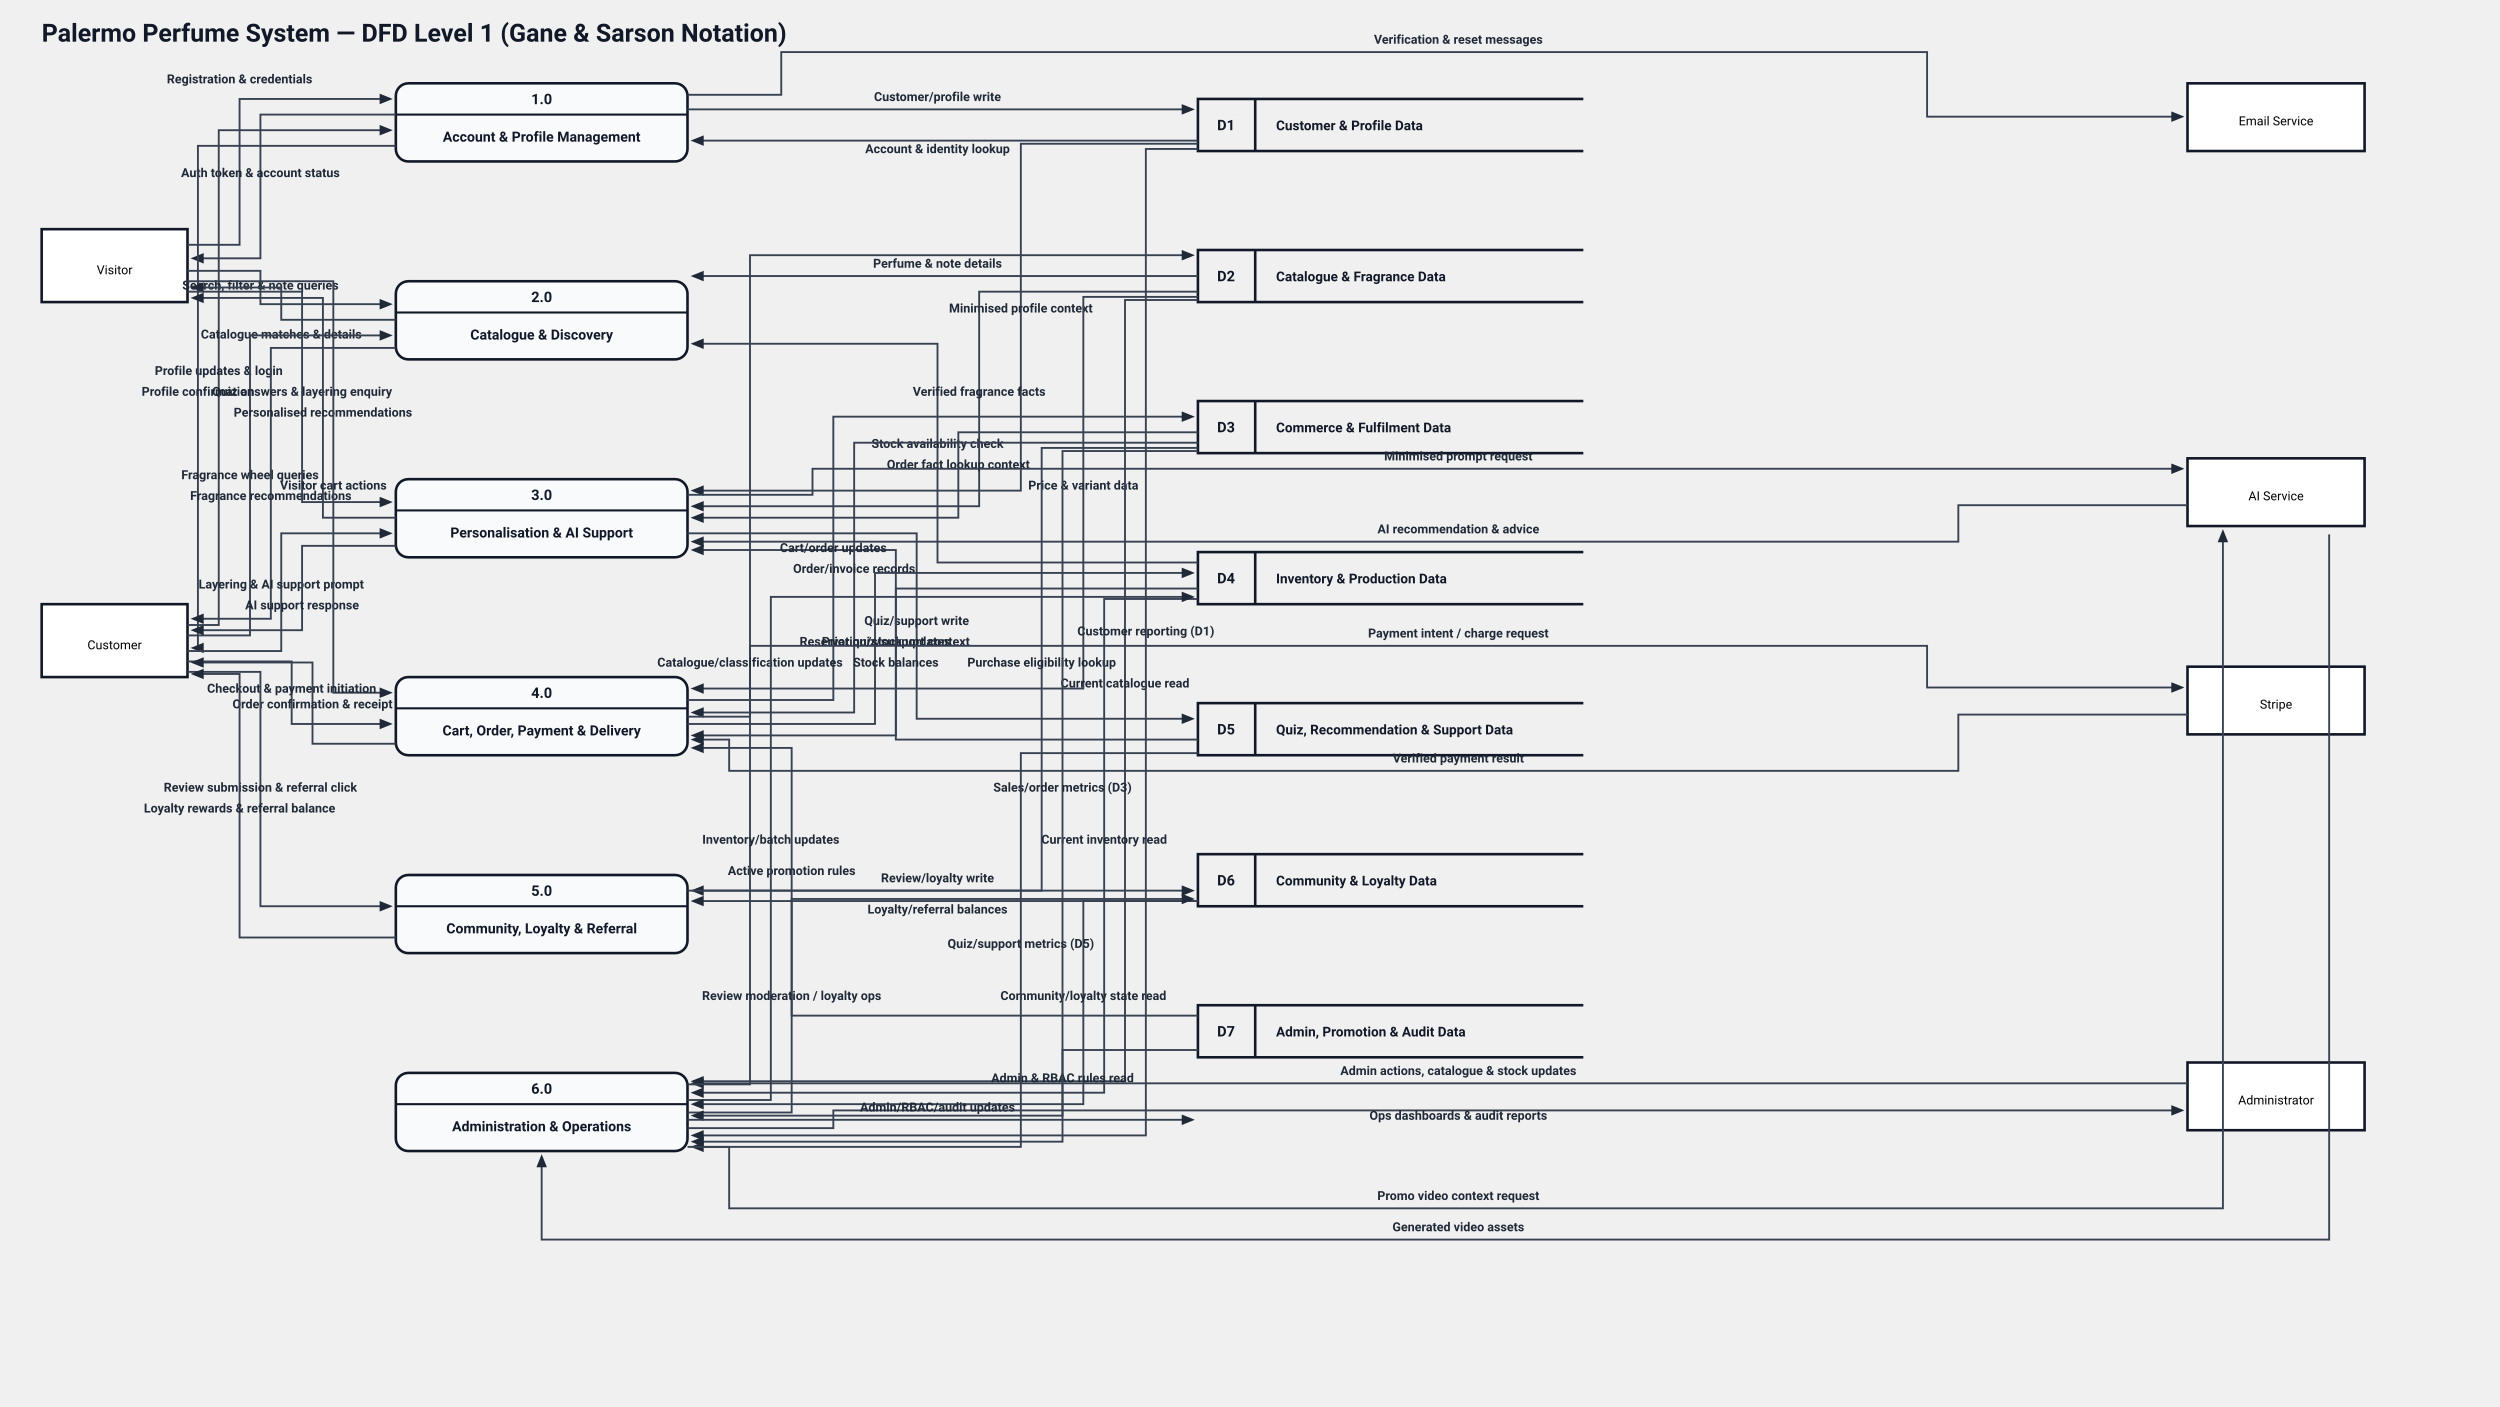
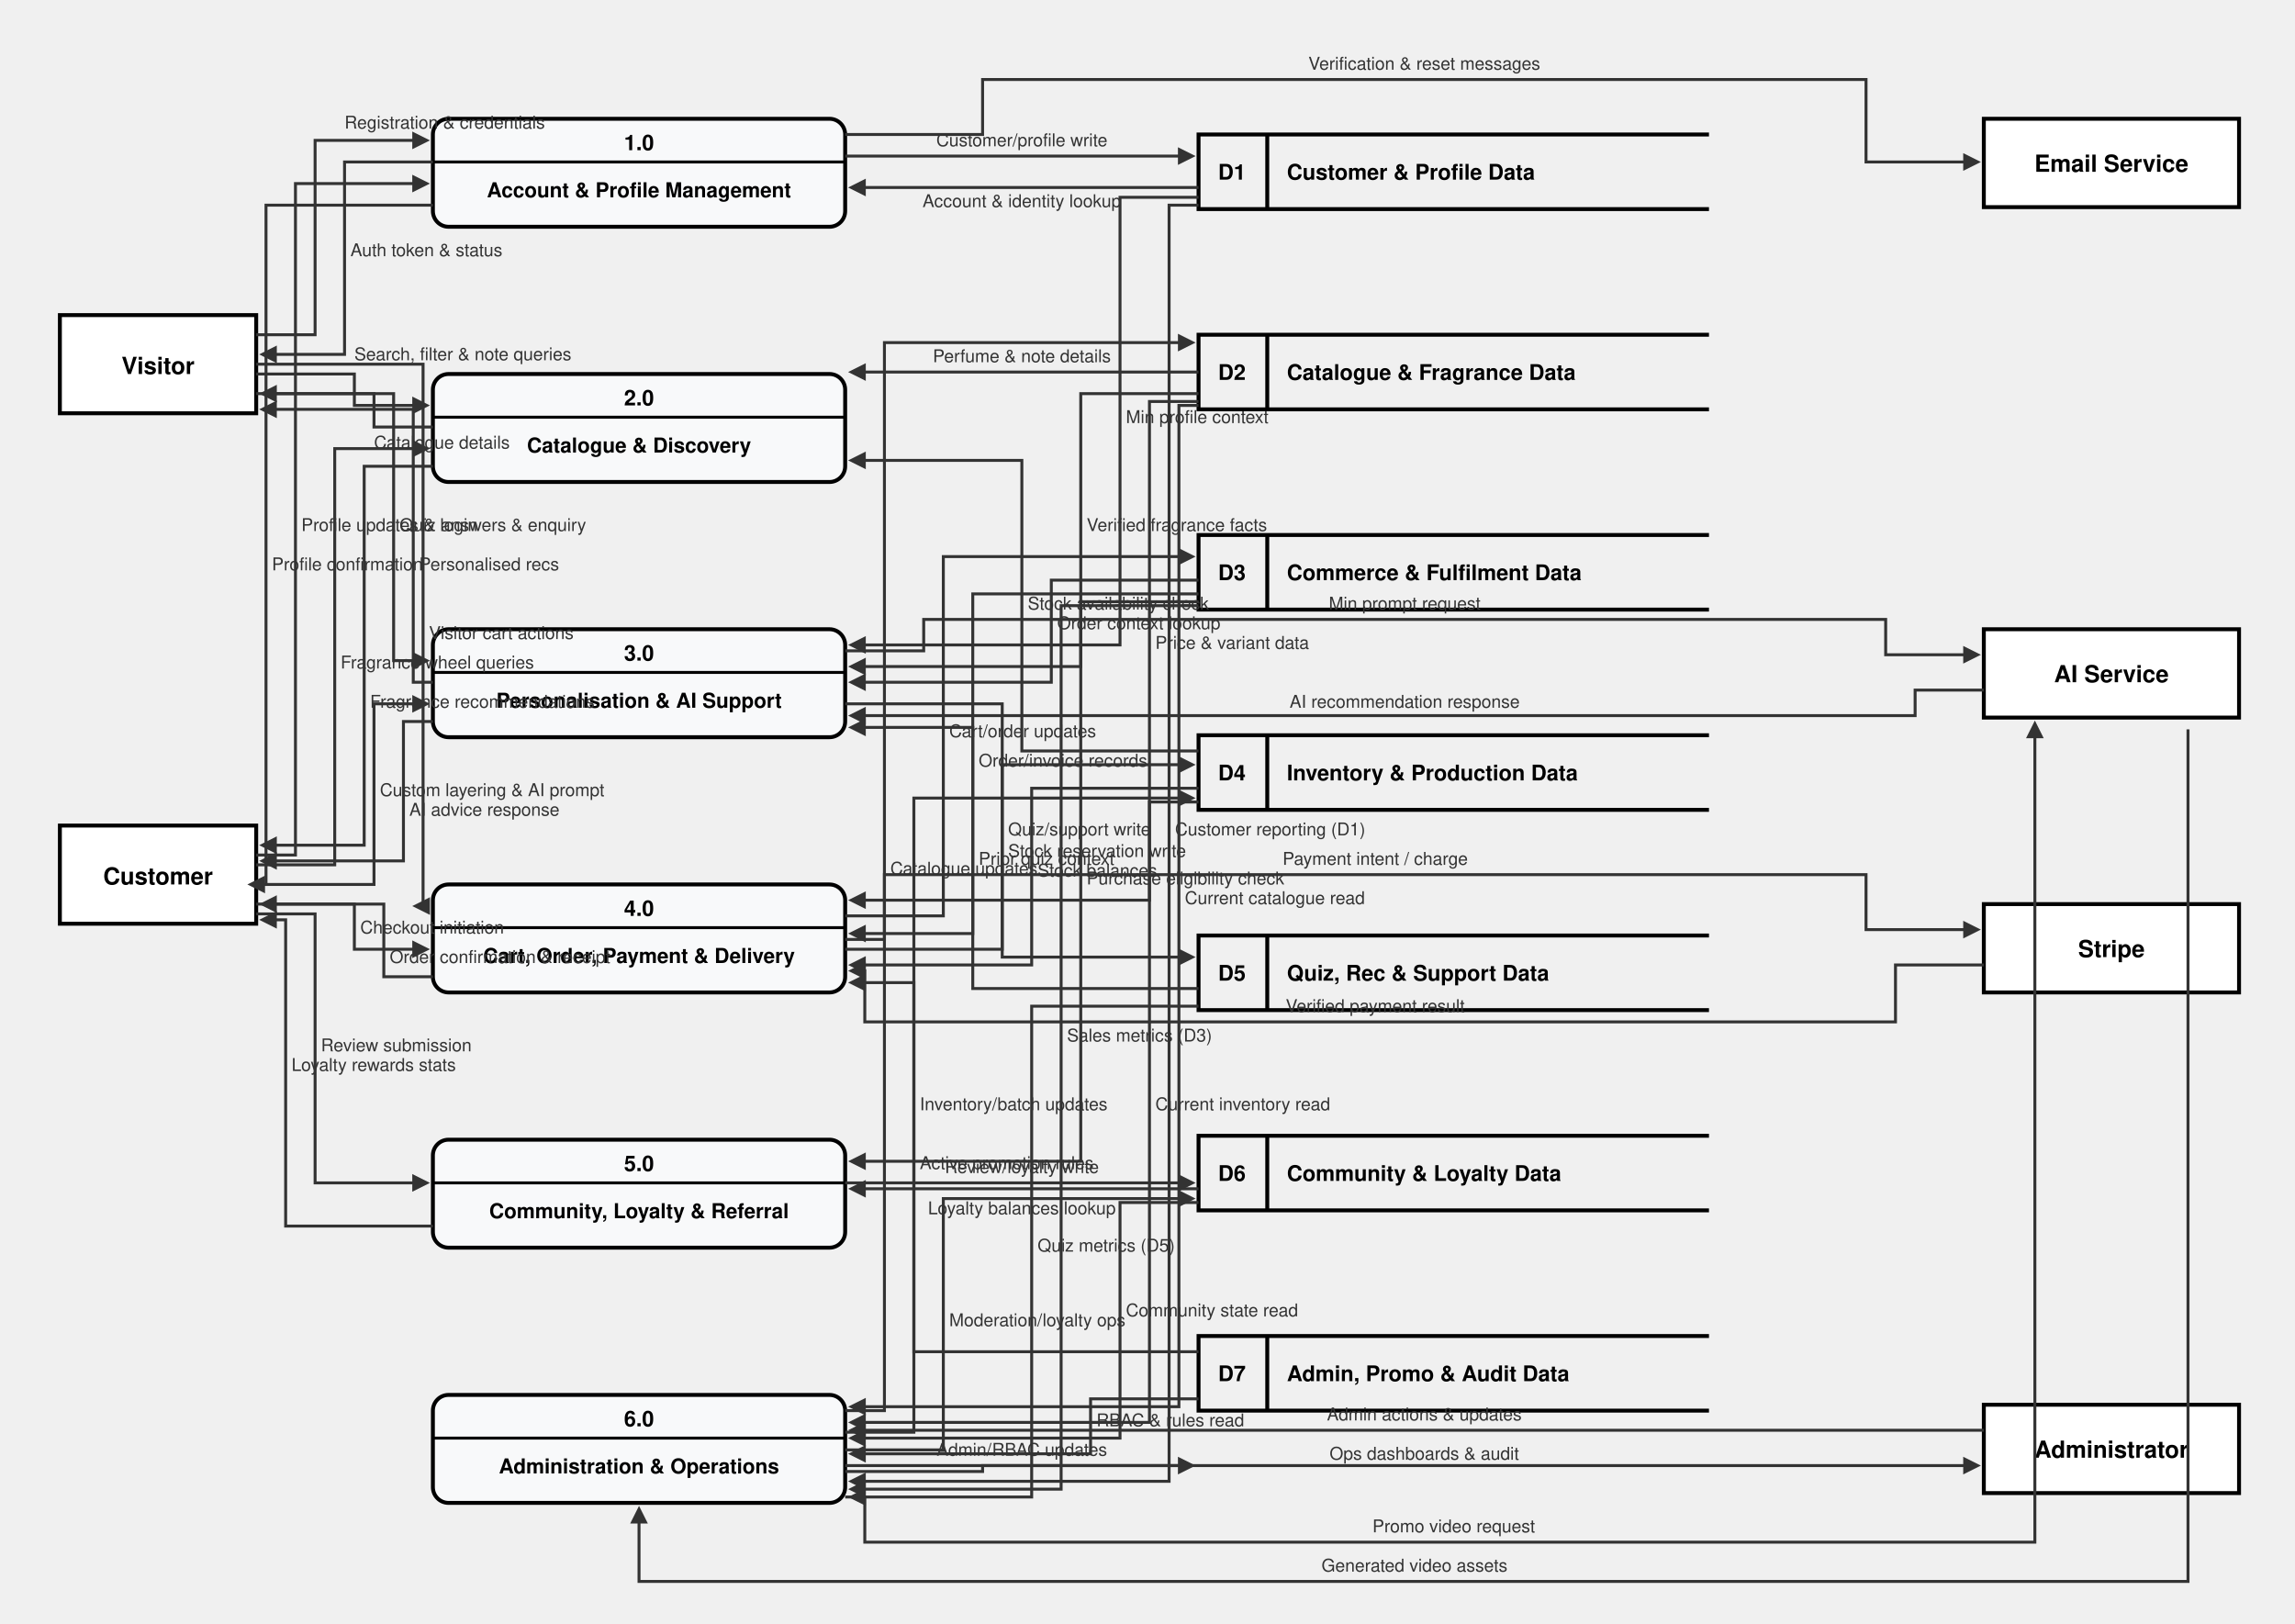
- <svg xmlns="http://www.w3.org/2000/svg" viewBox="0 0 2400 1350" width="100%" height="100%" style="background-color: #ffffff; font-family: -apple-system, BlinkMacSystemFont, 'Segoe UI', Roboto, Helvetica, Arial, sans-serif;">
+ <svg xmlns="http://www.w3.org/2000/svg" version="1.1" width="1169px" height="827px" viewBox="-0.5 -0.5 1169 827" style="background-color: #ffffff;">
  <defs>
-     <marker id="arrow" viewBox="0 0 10 10" refX="6" refY="5" markerWidth="7" markerHeight="7" orient="auto-start-reverse">
-       <path d="M 0 1 L 10 5 L 0 9 z" fill="#1f2937" />
+     <marker id="arrow" viewBox="0 0 10 10" refX="5" refY="5" markerWidth="6" markerHeight="6" orient="auto-start-reverse">
+       <path d="M 0 0 L 10 5 L 0 10 z" fill="#333333" />
    </marker>
-     <style>
-       .entity { fill: #ffffff; stroke: #111827; stroke-width: 2.5; font-weight: bold; font-size: 16px; }
-       .process-bg { fill: #f8fafc; stroke: #111827; stroke-width: 2.5; rx: 12; ry: 12; }
-       .process-line { stroke: #111827; stroke-width: 2; }
-       .process-num { font-size: 14px; font-weight: bold; fill: #111827; }
-       .process-title { font-size: 13.5px; font-weight: 600; fill: #111827; }
-       .datastore-line { stroke: #111827; stroke-width: 2.5; fill: none; }
-       .datastore-id { font-weight: bold; font-size: 14px; fill: #111827; }
-       .datastore-name { font-size: 13px; font-weight: 600; fill: #111827; }
-       .flow-line { stroke: #374151; stroke-width: 1.8; fill: none; marker-end: url(#arrow); }
-       .flow-text { font-size: 12px; fill: #1f2937; font-weight: 600; text-anchor: middle; background-color: #ffffff; }
-     </style>
  </defs>
-   <text x="40" y="40" font-size="24" font-weight="bold" fill="#111827">Palermo Perfume System — DFD Level 1 (Gane &amp; Sarson Notation)</text>
-   <g id="entities">
-     <rect x="40" y="220" width="140" height="70" class="entity" />
-     <text x="110" y="260" text-anchor="middle" dominant-baseline="middle">Visitor</text>
-     <rect x="40" y="580" width="140" height="70" class="entity" />
-     <text x="110" y="620" text-anchor="middle" dominant-baseline="middle">Customer</text>
-     <rect x="2100" y="80" width="170" height="65" class="entity" />
-     <text x="2185" y="117" text-anchor="middle" dominant-baseline="middle">Email Service</text>
-     <rect x="2100" y="440" width="170" height="65" class="entity" />
-     <text x="2185" y="477" text-anchor="middle" dominant-baseline="middle">AI Service</text>
-     <rect x="2100" y="640" width="170" height="65" class="entity" />
-     <text x="2185" y="677" text-anchor="middle" dominant-baseline="middle">Stripe</text>
-     <rect x="2100" y="1020" width="170" height="65" class="entity" />
-     <text x="2185" y="1057" text-anchor="middle" dominant-baseline="middle">Administrator</text>
-   </g>
-   <g id="processes">
-     <rect x="380" y="80" width="280" height="75" class="process-bg" />
-     <line x1="380" y1="110" x2="660" y2="110" class="process-line" />
-     <text x="520" y="100" text-anchor="middle" class="process-num">1.0</text>
-     <text x="520" y="136" text-anchor="middle" class="process-title">Account &amp; Profile Management</text>
-     <rect x="380" y="270" width="280" height="75" class="process-bg" />
-     <line x1="380" y1="300" x2="660" y2="300" class="process-line" />
-     <text x="520" y="290" text-anchor="middle" class="process-num">2.0</text>
-     <text x="520" y="326" text-anchor="middle" class="process-title">Catalogue &amp; Discovery</text>
-     <rect x="380" y="460" width="280" height="75" class="process-bg" />
-     <line x1="380" y1="490" x2="660" y2="490" class="process-line" />
-     <text x="520" y="480" text-anchor="middle" class="process-num">3.0</text>
-     <text x="520" y="516" text-anchor="middle" class="process-title">Personalisation &amp; AI Support</text>
-     <rect x="380" y="650" width="280" height="75" class="process-bg" />
-     <line x1="380" y1="680" x2="660" y2="680" class="process-line" />
-     <text x="520" y="670" text-anchor="middle" class="process-num">4.0</text>
-     <text x="520" y="706" text-anchor="middle" class="process-title">Cart, Order, Payment &amp; Delivery</text>
-     <rect x="380" y="840" width="280" height="75" class="process-bg" />
-     <line x1="380" y1="870" x2="660" y2="870" class="process-line" />
-     <text x="520" y="860" text-anchor="middle" class="process-num">5.0</text>
-     <text x="520" y="896" text-anchor="middle" class="process-title">Community, Loyalty &amp; Referral</text>
-     <rect x="380" y="1030" width="280" height="75" class="process-bg" />
-     <line x1="380" y1="1060" x2="660" y2="1060" class="process-line" />
-     <text x="520" y="1050" text-anchor="middle" class="process-num">6.0</text>
-     <text x="520" y="1086" text-anchor="middle" class="process-title">Administration &amp; Operations</text>
-   </g>
-   <g id="datastores">
-     <path d="M 1520 95 L 1150 95 L 1150 145 L 1520 145" class="datastore-line" />
-     <line x1="1205" y1="95" x2="1205" y2="145" class="datastore-line" />
-     <text x="1177" y="125" text-anchor="middle" class="datastore-id">D1</text>
-     <text x="1225" y="125" class="datastore-name">Customer &amp; Profile Data</text>
-     <path d="M 1520 240 L 1150 240 L 1150 290 L 1520 290" class="datastore-line" />
-     <line x1="1205" y1="240" x2="1205" y2="290" class="datastore-line" />
-     <text x="1177" y="270" text-anchor="middle" class="datastore-id">D2</text>
-     <text x="1225" y="270" class="datastore-name">Catalogue &amp; Fragrance Data</text>
-     <path d="M 1520 385 L 1150 385 L 1150 435 L 1520 435" class="datastore-line" />
-     <line x1="1205" y1="385" x2="1205" y2="435" class="datastore-line" />
-     <text x="1177" y="415" text-anchor="middle" class="datastore-id">D3</text>
-     <text x="1225" y="415" class="datastore-name">Commerce &amp; Fulfilment Data</text>
-     <path d="M 1520 530 L 1150 530 L 1150 580 L 1520 580" class="datastore-line" />
-     <line x1="1205" y1="530" x2="1205" y2="580" class="datastore-line" />
-     <text x="1177" y="560" text-anchor="middle" class="datastore-id">D4</text>
-     <text x="1225" y="560" class="datastore-name">Inventory &amp; Production Data</text>
-     <path d="M 1520 675 L 1150 675 L 1150 725 L 1520 725" class="datastore-line" />
-     <line x1="1205" y1="675" x2="1205" y2="725" class="datastore-line" />
-     <text x="1177" y="705" text-anchor="middle" class="datastore-id">D5</text>
-     <text x="1225" y="705" class="datastore-name">Quiz, Recommendation &amp; Support Data</text>
-     <path d="M 1520 820 L 1150 820 L 1150 870 L 1520 870" class="datastore-line" />
-     <line x1="1205" y1="820" x2="1205" y2="870" class="datastore-line" />
-     <text x="1177" y="850" text-anchor="middle" class="datastore-id">D6</text>
-     <text x="1225" y="850" class="datastore-name">Community &amp; Loyalty Data</text>
-     <path d="M 1520 965 L 1150 965 L 1150 1015 L 1520 1015" class="datastore-line" />
-     <line x1="1205" y1="965" x2="1205" y2="1015" class="datastore-line" />
-     <text x="1177" y="995" text-anchor="middle" class="datastore-id">D7</text>
-     <text x="1225" y="995" class="datastore-name">Admin, Promotion &amp; Audit Data</text>
-   </g>
-   <g id="connectors">
-     <path d="M 180 235 L 230 235 L 230 95 L 372 95" class="flow-line" />
-     <text x="230" y="80" class="flow-text">Registration &amp; credentials</text>
-     <path d="M 380 110 L 250 110 L 250 248 L 188 248" class="flow-line" />
-     <text x="250" y="170" class="flow-text">Auth token &amp; account status</text>
-     <path d="M 180 600 L 210 600 L 210 125 L 372 125" class="flow-line" />
-     <text x="210" y="360" class="flow-text">Profile updates &amp; login</text>
-     <path d="M 380 140 L 190 140 L 190 622 L 188 622" class="flow-line" />
-     <text x="190" y="380" class="flow-text">Profile confirmation</text>
-     <path d="M 660 105 L 1142 105" class="flow-line" />
-     <text x="900" y="97" class="flow-text">Customer/profile write</text>
-     <path d="M 1150 135 L 668 135" class="flow-line" />
-     <text x="900" y="147" class="flow-text">Account &amp; identity lookup</text>
-     <path d="M 660 91 L 750 91 L 750 50 L 1850 50 L 1850 112 L 2092 112" class="flow-line" />
-     <text x="1400" y="42" class="flow-text">Verification &amp; reset messages</text>
-     <path d="M 180 260 L 250 260 L 250 292 L 372 292" class="flow-line" />
-     <text x="250" y="278" class="flow-text">Search, filter &amp; note queries</text>
-     <path d="M 380 307 L 270 307 L 270 276 L 188 276" class="flow-line" />
-     <text x="270" y="325" class="flow-text">Catalogue matches &amp; details</text>
-     <path d="M 180 610 L 240 610 L 240 322 L 372 322" class="flow-line" />
-     <text x="240" y="460" class="flow-text">Fragrance wheel queries</text>
-     <path d="M 380 334 L 260 334 L 260 594 L 188 594" class="flow-line" />
-     <text x="260" y="480" class="flow-text">Fragrance recommendations</text>
-     <path d="M 1150 265 L 668 265" class="flow-line" />
-     <text x="900" y="257" class="flow-text">Perfume &amp; note details</text>
-     <path d="M 1150 540 L 900 540 L 900 330 L 668 330" class="flow-line" />
-     <text x="900" y="430" class="flow-text">Stock availability check</text>
-     <path d="M 180 280 L 290 280 L 290 482 L 372 482" class="flow-line" />
-     <text x="290" y="380" class="flow-text">Quiz answers &amp; layering enquiry</text>
-     <path d="M 380 497 L 310 497 L 310 286 L 188 286" class="flow-line" />
-     <text x="310" y="400" class="flow-text">Personalised recommendations</text>
-     <path d="M 180 625 L 270 625 L 270 512 L 372 512" class="flow-line" />
-     <text x="270" y="565" class="flow-text">Layering &amp; AI support prompt</text>
-     <path d="M 380 524 L 290 524 L 290 605 L 188 605" class="flow-line" />
-     <text x="290" y="585" class="flow-text">AI support response</text>
-     <path d="M 1150 138 L 980 138 L 980 471 L 668 471" class="flow-line" />
-     <text x="980" y="300" class="flow-text">Minimised profile context</text>
-     <path d="M 1150 280 L 940 280 L 940 486 L 668 486" class="flow-line" />
-     <text x="940" y="380" class="flow-text">Verified fragrance facts</text>
-     <path d="M 1150 415 L 920 415 L 920 497 L 668 497" class="flow-line" />
-     <text x="920" y="450" class="flow-text">Order fact lookup context</text>
-     <path d="M 660 512 L 880 512 L 880 690 L 1142 690" class="flow-line" />
-     <text x="880" y="600" class="flow-text">Quiz/support write</text>
-     <path d="M 1150 710 L 860 710 L 860 528 L 668 528" class="flow-line" />
-     <text x="860" y="620" class="flow-text">Prior quiz/support context</text>
-     <path d="M 660 475 L 780 475 L 780 450 L 2092 450" class="flow-line" />
-     <text x="1400" y="442" class="flow-text">Minimised prompt request</text>
-     <path d="M 2100 485 L 1880 485 L 1880 520 L 668 520" class="flow-line" />
-     <text x="1400" y="512" class="flow-text">AI recommendation &amp; advice</text>
-     <path d="M 180 270 L 320 270 L 320 665 L 372 665" class="flow-line" />
-     <text x="320" y="470" class="flow-text">Visitor cart actions</text>
-     <path d="M 180 635 L 280 635 L 280 695 L 372 695" class="flow-line" />
-     <text x="280" y="665" class="flow-text">Checkout &amp; payment initiation</text>
-     <path d="M 380 714 L 300 714 L 300 636 L 188 636" class="flow-line" />
-     <text x="300" y="680" class="flow-text">Order confirmation &amp; receipt</text>
-     <path d="M 1150 285 L 1040 285 L 1040 661 L 668 661" class="flow-line" />
-     <text x="1040" y="470" class="flow-text">Price &amp; variant data</text>
-     <path d="M 660 672 L 800 672 L 800 400 L 1142 400" class="flow-line" />
-     <text x="800" y="530" class="flow-text">Cart/order updates</text>
-     <path d="M 1150 425 L 820 425 L 820 684 L 668 684" class="flow-line" />
-     <text x="820" y="550" class="flow-text">Order/invoice records</text>
-     <path d="M 660 695 L 840 695 L 840 550 L 1142 550" class="flow-line" />
-     <text x="840" y="620" class="flow-text">Reservation/stock updates</text>
-     <path d="M 1150 565 L 860 565 L 860 706 L 668 706" class="flow-line" />
-     <text x="860" y="640" class="flow-text">Stock balances</text>
-     <path d="M 1150 975 L 760 975 L 760 718 L 668 718" class="flow-line" />
-     <text x="760" y="840" class="flow-text">Active promotion rules</text>
-     <path d="M 660 688 L 720 688 L 720 620 L 1850 620 L 1850 660 L 2092 660" class="flow-line" />
-     <text x="1400" y="612" class="flow-text">Payment intent / charge request</text>
-     <path d="M 2100 686 L 1880 686 L 1880 740 L 700 740 L 700 710 L 668 710" class="flow-line" />
-     <text x="1400" y="732" class="flow-text">Verified payment result</text>
-     <path d="M 180 645 L 250 645 L 250 870 L 372 870" class="flow-line" />
-     <text x="250" y="760" class="flow-text">Review submission &amp; referral click</text>
-     <path d="M 380 900 L 230 900 L 230 647 L 188 647" class="flow-line" />
-     <text x="230" y="780" class="flow-text">Loyalty rewards &amp; referral balance</text>
-     <path d="M 1150 430 L 1000 430 L 1000 855 L 668 855" class="flow-line" />
-     <text x="1000" y="640" class="flow-text">Purchase eligibility lookup</text>
-     <path d="M 660 855 L 1142 855" class="flow-line" />
-     <text x="900" y="847" class="flow-text">Review/loyalty write</text>
-     <path d="M 1150 865 L 668 865" class="flow-line" />
-     <text x="900" y="877" class="flow-text">Loyalty/referral balances</text>
-     <path d="M 2100 1040 L 668 1040" class="flow-line" />
-     <text x="1400" y="1032" class="flow-text">Admin actions, catalogue &amp; stock updates</text>
-     <path d="M 660 1083 L 800 1083 L 800 1066 L 2092 1066" class="flow-line" />
-     <text x="1400" y="1075" class="flow-text">Ops dashboards &amp; audit reports</text>
-     <path d="M 1150 288 L 1080 288 L 1080 1038 L 668 1038" class="flow-line" />
-     <text x="1080" y="660" class="flow-text">Current catalogue read</text>
-     <path d="M 660 1041 L 720 1041 L 720 245 L 1142 245" class="flow-line" />
-     <text x="720" y="640" class="flow-text">Catalogue/classification updates</text>
-     <path d="M 1150 575 L 1060 575 L 1060 1049 L 668 1049" class="flow-line" />
-     <text x="1060" y="810" class="flow-text">Current inventory read</text>
-     <path d="M 660 1056 L 740 1056 L 740 573 L 1142 573" class="flow-line" />
-     <text x="740" y="810" class="flow-text">Inventory/batch updates</text>
-     <path d="M 1150 865 L 1040 865 L 1040 1060 L 668 1060" class="flow-line" />
-     <text x="1040" y="960" class="flow-text">Community/loyalty state read</text>
-     <path d="M 660 1068 L 760 1068 L 760 863 L 1142 863" class="flow-line" />
-     <text x="760" y="960" class="flow-text">Review moderation / loyalty ops</text>
-     <path d="M 1150 1008 L 1020 1008 L 1020 1071 L 668 1071" class="flow-line" />
-     <text x="1020" y="1039" class="flow-text">Admin &amp; RBAC rules read</text>
-     <path d="M 660 1075 L 1142 1075" class="flow-line" />
-     <text x="900" y="1067" class="flow-text">Admin/RBAC/audit updates</text>
-     <path d="M 1150 143 L 1100 143 L 1100 1090 L 668 1090" class="flow-line" />
-     <text x="1100" y="610" class="flow-text">Customer reporting (D1)</text>
-     <path d="M 1150 433 L 1020 433 L 1020 1096 L 668 1096" class="flow-line" />
-     <text x="1020" y="760" class="flow-text">Sales/order metrics (D3)</text>
-     <path d="M 1150 723 L 980 723 L 980 1101 L 668 1101" class="flow-line" />
-     <text x="980" y="910" class="flow-text">Quiz/support metrics (D5)</text>
-     <path d="M 660 1101 L 700 1101 L 700 1160 L 2134 1160 L 2134 513" class="flow-line" />
-     <text x="1400" y="1152" class="flow-text">Promo video context request</text>
-     <path d="M 2236 513 L 2236 1190 L 520 1190 L 520 1113" class="flow-line" />
-     <text x="1400" y="1182" class="flow-text">Generated video assets</text>
+   <g>
+     <rect x="30" y="160" width="100" height="50" fill="#ffffff" stroke="#000000" stroke-width="2" pointer-events="all" />
+     <text x="80" y="190" fill="#000000" font-family="Helvetica" font-size="12px" font-weight="bold" text-anchor="middle">Visitor</text>
+     <rect x="30" y="420" width="100" height="50" fill="#ffffff" stroke="#000000" stroke-width="2" pointer-events="all" />
+     <text x="80" y="450" fill="#000000" font-family="Helvetica" font-size="12px" font-weight="bold" text-anchor="middle">Customer</text>
+     <rect x="1010" y="60" width="130" height="45" fill="#ffffff" stroke="#000000" stroke-width="2" pointer-events="all" />
+     <text x="1075" y="87" fill="#000000" font-family="Helvetica" font-size="12px" font-weight="bold" text-anchor="middle">Email Service</text>
+     <rect x="1010" y="320" width="130" height="45" fill="#ffffff" stroke="#000000" stroke-width="2" pointer-events="all" />
+     <text x="1075" y="347" fill="#000000" font-family="Helvetica" font-size="12px" font-weight="bold" text-anchor="middle">AI Service</text>
+     <rect x="1010" y="460" width="130" height="45" fill="#ffffff" stroke="#000000" stroke-width="2" pointer-events="all" />
+     <text x="1075" y="487" fill="#000000" font-family="Helvetica" font-size="12px" font-weight="bold" text-anchor="middle">Stripe</text>
+     <rect x="1010" y="715" width="130" height="45" fill="#ffffff" stroke="#000000" stroke-width="2" pointer-events="all" />
+     <text x="1075" y="742" fill="#000000" font-family="Helvetica" font-size="12px" font-weight="bold" text-anchor="middle">Administrator</text>
+     <rect x="220" y="60" width="210" height="55" rx="8" ry="8" fill="#f8f9fa" stroke="#000000" stroke-width="2" pointer-events="all" />
+     <line x1="220" y1="82" x2="430" y2="82" stroke="#000000" stroke-width="1.5" />
+     <text x="325" y="76" fill="#000000" font-family="Helvetica" font-size="11px" font-weight="bold" text-anchor="middle">1.0</text>
+     <text x="325" y="100" fill="#000000" font-family="Helvetica" font-size="10.5px" font-weight="bold" text-anchor="middle">Account &amp; Profile Management</text>
+     <rect x="220" y="190" width="210" height="55" rx="8" ry="8" fill="#f8f9fa" stroke="#000000" stroke-width="2" pointer-events="all" />
+     <line x1="220" y1="212" x2="430" y2="212" stroke="#000000" stroke-width="1.5" />
+     <text x="325" y="206" fill="#000000" font-family="Helvetica" font-size="11px" font-weight="bold" text-anchor="middle">2.0</text>
+     <text x="325" y="230" fill="#000000" font-family="Helvetica" font-size="10.5px" font-weight="bold" text-anchor="middle">Catalogue &amp; Discovery</text>
+     <rect x="220" y="320" width="210" height="55" rx="8" ry="8" fill="#f8f9fa" stroke="#000000" stroke-width="2" pointer-events="all" />
+     <line x1="220" y1="342" x2="430" y2="342" stroke="#000000" stroke-width="1.5" />
+     <text x="325" y="336" fill="#000000" font-family="Helvetica" font-size="11px" font-weight="bold" text-anchor="middle">3.0</text>
+     <text x="325" y="360" fill="#000000" font-family="Helvetica" font-size="10.5px" font-weight="bold" text-anchor="middle">Personalisation &amp; AI Support</text>
+     <rect x="220" y="450" width="210" height="55" rx="8" ry="8" fill="#f8f9fa" stroke="#000000" stroke-width="2" pointer-events="all" />
+     <line x1="220" y1="472" x2="430" y2="472" stroke="#000000" stroke-width="1.5" />
+     <text x="325" y="466" fill="#000000" font-family="Helvetica" font-size="11px" font-weight="bold" text-anchor="middle">4.0</text>
+     <text x="325" y="490" fill="#000000" font-family="Helvetica" font-size="10.5px" font-weight="bold" text-anchor="middle">Cart, Order, Payment &amp; Delivery</text>
+     <rect x="220" y="580" width="210" height="55" rx="8" ry="8" fill="#f8f9fa" stroke="#000000" stroke-width="2" pointer-events="all" />
+     <line x1="220" y1="602" x2="430" y2="602" stroke="#000000" stroke-width="1.5" />
+     <text x="325" y="596" fill="#000000" font-family="Helvetica" font-size="11px" font-weight="bold" text-anchor="middle">5.0</text>
+     <text x="325" y="620" fill="#000000" font-family="Helvetica" font-size="10.5px" font-weight="bold" text-anchor="middle">Community, Loyalty &amp; Referral</text>
+     <rect x="220" y="710" width="210" height="55" rx="8" ry="8" fill="#f8f9fa" stroke="#000000" stroke-width="2" pointer-events="all" />
+     <line x1="220" y1="732" x2="430" y2="732" stroke="#000000" stroke-width="1.5" />
+     <text x="325" y="726" fill="#000000" font-family="Helvetica" font-size="11px" font-weight="bold" text-anchor="middle">6.0</text>
+     <text x="325" y="750" fill="#000000" font-family="Helvetica" font-size="10.5px" font-weight="bold" text-anchor="middle">Administration &amp; Operations</text>
+     <path d="M 870 68 L 610 68 L 610 106 L 870 106" fill="none" stroke="#000000" stroke-width="2" />
+     <line x1="645" y1="68" x2="645" y2="106" stroke="#000000" stroke-width="2" />
+     <text x="627" y="91" fill="#000000" font-family="Helvetica" font-size="11px" font-weight="bold" text-anchor="middle">D1</text>
+     <text x="655" y="91" fill="#000000" font-family="Helvetica" font-size="11px" font-weight="bold">Customer &amp; Profile Data</text>
+     <path d="M 870 170 L 610 170 L 610 208 L 870 208" fill="none" stroke="#000000" stroke-width="2" />
+     <line x1="645" y1="170" x2="645" y2="208" stroke="#000000" stroke-width="2" />
+     <text x="627" y="193" fill="#000000" font-family="Helvetica" font-size="11px" font-weight="bold" text-anchor="middle">D2</text>
+     <text x="655" y="193" fill="#000000" font-family="Helvetica" font-size="11px" font-weight="bold">Catalogue &amp; Fragrance Data</text>
+     <path d="M 870 272 L 610 272 L 610 310 L 870 310" fill="none" stroke="#000000" stroke-width="2" />
+     <line x1="645" y1="272" x2="645" y2="310" stroke="#000000" stroke-width="2" />
+     <text x="627" y="295" fill="#000000" font-family="Helvetica" font-size="11px" font-weight="bold" text-anchor="middle">D3</text>
+     <text x="655" y="295" fill="#000000" font-family="Helvetica" font-size="11px" font-weight="bold">Commerce &amp; Fulfilment Data</text>
+     <path d="M 870 374 L 610 374 L 610 412 L 870 412" fill="none" stroke="#000000" stroke-width="2" />
+     <line x1="645" y1="374" x2="645" y2="412" stroke="#000000" stroke-width="2" />
+     <text x="627" y="397" fill="#000000" font-family="Helvetica" font-size="11px" font-weight="bold" text-anchor="middle">D4</text>
+     <text x="655" y="397" fill="#000000" font-family="Helvetica" font-size="11px" font-weight="bold">Inventory &amp; Production Data</text>
+     <path d="M 870 476 L 610 476 L 610 514 L 870 514" fill="none" stroke="#000000" stroke-width="2" />
+     <line x1="645" y1="476" x2="645" y2="514" stroke="#000000" stroke-width="2" />
+     <text x="627" y="499" fill="#000000" font-family="Helvetica" font-size="11px" font-weight="bold" text-anchor="middle">D5</text>
+     <text x="655" y="499" fill="#000000" font-family="Helvetica" font-size="11px" font-weight="bold">Quiz, Rec &amp; Support Data</text>
+     <path d="M 870 578 L 610 578 L 610 616 L 870 616" fill="none" stroke="#000000" stroke-width="2" />
+     <line x1="645" y1="578" x2="645" y2="616" stroke="#000000" stroke-width="2" />
+     <text x="627" y="601" fill="#000000" font-family="Helvetica" font-size="11px" font-weight="bold" text-anchor="middle">D6</text>
+     <text x="655" y="601" fill="#000000" font-family="Helvetica" font-size="11px" font-weight="bold">Community &amp; Loyalty Data</text>
+     <path d="M 870 680 L 610 680 L 610 718 L 870 718" fill="none" stroke="#000000" stroke-width="2" />
+     <line x1="645" y1="680" x2="645" y2="718" stroke="#000000" stroke-width="2" />
+     <text x="627" y="703" fill="#000000" font-family="Helvetica" font-size="11px" font-weight="bold" text-anchor="middle">D7</text>
+     <text x="655" y="703" fill="#000000" font-family="Helvetica" font-size="11px" font-weight="bold">Admin, Promo &amp; Audit Data</text>
+     <path d="M 130 170 L 160 170 L 160 71 L 214 71" fill="none" stroke="#333333" stroke-width="1.5" marker-end="url(#arrow)" />
+     <text x="175" y="65" fill="#333333" font-family="Helvetica" font-size="9px">Registration &amp; credentials</text>
+     <path d="M 220 82 L 175 82 L 175 180 L 136 180" fill="none" stroke="#333333" stroke-width="1.5" marker-end="url(#arrow)" />
+     <text x="178" y="130" fill="#333333" font-family="Helvetica" font-size="9px">Auth token &amp; status</text>
+     <path d="M 130 435 L 150 435 L 150 93 L 214 93" fill="none" stroke="#333333" stroke-width="1.5" marker-end="url(#arrow)" />
+     <text x="153" y="270" fill="#333333" font-family="Helvetica" font-size="9px">Profile updates &amp; login</text>
+     <path d="M 220 104 L 135 104 L 135 450 L 130 450" fill="none" stroke="#333333" stroke-width="1.5" marker-end="url(#arrow)" />
+     <text x="138" y="290" fill="#333333" font-family="Helvetica" font-size="9px">Profile confirmation</text>
+     <path d="M 430 79 L 604 79" fill="none" stroke="#333333" stroke-width="1.5" marker-end="url(#arrow)" />
+     <text x="520" y="74" fill="#333333" font-family="Helvetica" font-size="9px" text-anchor="middle">Customer/profile write</text>
+     <path d="M 610 95 L 436 95" fill="none" stroke="#333333" stroke-width="1.5" marker-end="url(#arrow)" />
+     <text x="520" y="105" fill="#333333" font-family="Helvetica" font-size="9px" text-anchor="middle">Account &amp; identity lookup</text>
+     <path d="M 430 68 L 500 68 L 500 40 L 950 40 L 950 82 L 1004 82" fill="none" stroke="#333333" stroke-width="1.5" marker-end="url(#arrow)" />
+     <text x="725" y="35" fill="#333333" font-family="Helvetica" font-size="9px" text-anchor="middle">Verification &amp; reset messages</text>
+     <path d="M 130 190 L 180 190 L 180 206 L 214 206" fill="none" stroke="#333333" stroke-width="1.5" marker-end="url(#arrow)" />
+     <text x="180" y="183" fill="#333333" font-family="Helvetica" font-size="9px">Search, filter &amp; note queries</text>
+     <path d="M 220 217 L 190 217 L 190 200 L 136 200" fill="none" stroke="#333333" stroke-width="1.5" marker-end="url(#arrow)" />
+     <text x="190" y="228" fill="#333333" font-family="Helvetica" font-size="9px">Catalogue details</text>
+     <path d="M 130 440 L 170 440 L 170 228 L 214 228" fill="none" stroke="#333333" stroke-width="1.5" marker-end="url(#arrow)" />
+     <text x="173" y="340" fill="#333333" font-family="Helvetica" font-size="9px">Fragrance wheel queries</text>
+     <path d="M 220 237 L 185 237 L 185 430 L 136 430" fill="none" stroke="#333333" stroke-width="1.5" marker-end="url(#arrow)" />
+     <text x="188" y="360" fill="#333333" font-family="Helvetica" font-size="9px">Fragrance recommendations</text>
+     <path d="M 610 189 L 436 189" fill="none" stroke="#333333" stroke-width="1.5" marker-end="url(#arrow)" />
+     <text x="520" y="184" fill="#333333" font-family="Helvetica" font-size="9px" text-anchor="middle">Perfume &amp; note details</text>
+     <path d="M 610 382 L 520 382 L 520 234 L 436 234" fill="none" stroke="#333333" stroke-width="1.5" marker-end="url(#arrow)" />
+     <text x="523" y="310" fill="#333333" font-family="Helvetica" font-size="9px">Stock availability check</text>
+     <path d="M 130 200 L 200 200 L 200 336 L 214 336" fill="none" stroke="#333333" stroke-width="1.5" marker-end="url(#arrow)" />
+     <text x="203" y="270" fill="#333333" font-family="Helvetica" font-size="9px">Quiz answers &amp; enquiry</text>
+     <path d="M 220 347 L 210 347 L 210 208 L 136 208" fill="none" stroke="#333333" stroke-width="1.5" marker-end="url(#arrow)" />
+     <text x="213" y="290" fill="#333333" font-family="Helvetica" font-size="9px">Personalised recs</text>
+     <path d="M 130 450 L 190 450 L 190 358 L 214 358" fill="none" stroke="#333333" stroke-width="1.5" marker-end="url(#arrow)" />
+     <text x="193" y="405" fill="#333333" font-family="Helvetica" font-size="9px">Custom layering &amp; AI prompt</text>
+     <path d="M 220 367 L 205 367 L 205 438 L 136 438" fill="none" stroke="#333333" stroke-width="1.5" marker-end="url(#arrow)" />
+     <text x="208" y="415" fill="#333333" font-family="Helvetica" font-size="9px">AI advice response</text>
+     <path d="M 610 100 L 570 100 L 570 328 L 436 328" fill="none" stroke="#333333" stroke-width="1.5" marker-end="url(#arrow)" />
+     <text x="573" y="215" fill="#333333" font-family="Helvetica" font-size="9px">Min profile context</text>
+     <path d="M 610 200 L 550 200 L 550 339 L 436 339" fill="none" stroke="#333333" stroke-width="1.5" marker-end="url(#arrow)" />
+     <text x="553" y="270" fill="#333333" font-family="Helvetica" font-size="9px">Verified fragrance facts</text>
+     <path d="M 610 295 L 535 295 L 535 347 L 436 347" fill="none" stroke="#333333" stroke-width="1.5" marker-end="url(#arrow)" />
+     <text x="538" y="320" fill="#333333" font-family="Helvetica" font-size="9px">Order context lookup</text>
+     <path d="M 430 358 L 510 358 L 510 487 L 604 487" fill="none" stroke="#333333" stroke-width="1.5" marker-end="url(#arrow)" />
+     <text x="513" y="425" fill="#333333" font-family="Helvetica" font-size="9px">Quiz/support write</text>
+     <path d="M 610 503 L 495 503 L 495 370 L 436 370" fill="none" stroke="#333333" stroke-width="1.5" marker-end="url(#arrow)" />
+     <text x="498" y="440" fill="#333333" font-family="Helvetica" font-size="9px">Prior quiz context</text>
+     <path d="M 430 331 L 470 331 L 470 315 L 960 315 L 960 333 L 1004 333" fill="none" stroke="#333333" stroke-width="1.5" marker-end="url(#arrow)" />
+     <text x="715" y="310" fill="#333333" font-family="Helvetica" font-size="9px" text-anchor="middle">Min prompt request</text>
+     <path d="M 1010 351 L 975 351 L 975 364 L 436 364" fill="none" stroke="#333333" stroke-width="1.5" marker-end="url(#arrow)" />
+     <text x="715" y="360" fill="#333333" font-family="Helvetica" font-size="9px" text-anchor="middle">AI recommendation response</text>
+     <path d="M 130 185 L 215 185 L 215 461 L 214 461" fill="none" stroke="#333333" stroke-width="1.5" marker-end="url(#arrow)" />
+     <text x="218" y="325" fill="#333333" font-family="Helvetica" font-size="9px">Visitor cart actions</text>
+     <path d="M 130 460 L 180 460 L 180 483 L 214 483" fill="none" stroke="#333333" stroke-width="1.5" marker-end="url(#arrow)" />
+     <text x="183" y="475" fill="#333333" font-family="Helvetica" font-size="9px">Checkout initiation</text>
+     <path d="M 220 497 L 195 497 L 195 460 L 136 460" fill="none" stroke="#333333" stroke-width="1.5" marker-end="url(#arrow)" />
+     <text x="198" y="490" fill="#333333" font-family="Helvetica" font-size="9px">Order confirmation &amp; receipt</text>
+     <path d="M 610 204 L 585 204 L 585 458 L 436 458" fill="none" stroke="#333333" stroke-width="1.5" marker-end="url(#arrow)" />
+     <text x="588" y="330" fill="#333333" font-family="Helvetica" font-size="9px">Price &amp; variant data</text>
+     <path d="M 430 466 L 480 466 L 480 283 L 604 283" fill="none" stroke="#333333" stroke-width="1.5" marker-end="url(#arrow)" />
+     <text x="483" y="375" fill="#333333" font-family="Helvetica" font-size="9px">Cart/order updates</text>
+     <path d="M 610 302 L 495 302 L 495 475 L 436 475" fill="none" stroke="#333333" stroke-width="1.5" marker-end="url(#arrow)" />
+     <text x="498" y="390" fill="#333333" font-family="Helvetica" font-size="9px">Order/invoice records</text>
+     <path d="M 430 483 L 510 483 L 510 389 L 604 389" fill="none" stroke="#333333" stroke-width="1.5" marker-end="url(#arrow)" />
+     <text x="513" y="436" fill="#333333" font-family="Helvetica" font-size="9px">Stock reservation write</text>
+     <path d="M 610 401 L 525 401 L 525 491 L 436 491" fill="none" stroke="#333333" stroke-width="1.5" marker-end="url(#arrow)" />
+     <text x="528" y="446" fill="#333333" font-family="Helvetica" font-size="9px">Stock balances</text>
+     <path d="M 610 688 L 465 688 L 465 500 L 436 500" fill="none" stroke="#333333" stroke-width="1.5" marker-end="url(#arrow)" />
+     <text x="468" y="595" fill="#333333" font-family="Helvetica" font-size="9px">Active promotion rules</text>
+     <path d="M 430 478 L 450 478 L 450 445 L 950 445 L 950 473 L 1004 473" fill="none" stroke="#333333" stroke-width="1.5" marker-end="url(#arrow)" />
+     <text x="700" y="440" fill="#333333" font-family="Helvetica" font-size="9px" text-anchor="middle">Payment intent / charge</text>
+     <path d="M 1010 491 L 965 491 L 965 520 L 440 520 L 440 494 L 436 494" fill="none" stroke="#333333" stroke-width="1.5" marker-end="url(#arrow)" />
+     <text x="700" y="515" fill="#333333" font-family="Helvetica" font-size="9px" text-anchor="middle">Verified payment result</text>
+     <path d="M 130 465 L 160 465 L 160 602 L 214 602" fill="none" stroke="#333333" stroke-width="1.5" marker-end="url(#arrow)" />
+     <text x="163" y="535" fill="#333333" font-family="Helvetica" font-size="9px">Review submission</text>
+     <path d="M 220 624 L 145 624 L 145 468 L 136 468" fill="none" stroke="#333333" stroke-width="1.5" marker-end="url(#arrow)" />
+     <text x="148" y="545" fill="#333333" font-family="Helvetica" font-size="9px">Loyalty rewards stats</text>
+     <path d="M 610 306 L 550 306 L 550 591 L 436 591" fill="none" stroke="#333333" stroke-width="1.5" marker-end="url(#arrow)" />
+     <text x="553" y="450" fill="#333333" font-family="Helvetica" font-size="9px">Purchase eligibility check</text>
+     <path d="M 430 602 L 604 602" fill="none" stroke="#333333" stroke-width="1.5" marker-end="url(#arrow)" />
+     <text x="520" y="597" fill="#333333" font-family="Helvetica" font-size="9px" text-anchor="middle">Review/loyalty write</text>
+     <path d="M 610 605 L 436 605" fill="none" stroke="#333333" stroke-width="1.5" marker-end="url(#arrow)" />
+     <text x="520" y="618" fill="#333333" font-family="Helvetica" font-size="9px" text-anchor="middle">Loyalty balances lookup</text>
+     <path d="M 1010 728 L 436 728" fill="none" stroke="#333333" stroke-width="1.5" marker-end="url(#arrow)" />
+     <text x="725" y="723" fill="#333333" font-family="Helvetica" font-size="9px" text-anchor="middle">Admin actions &amp; updates</text>
+     <path d="M 430 749 L 500 749 L 500 746 L 1004 746" fill="none" stroke="#333333" stroke-width="1.5" marker-end="url(#arrow)" />
+     <text x="725" y="743" fill="#333333" font-family="Helvetica" font-size="9px" text-anchor="middle">Ops dashboards &amp; audit</text>
+     <path d="M 610 206 L 600 206 L 600 716 L 436 716" fill="none" stroke="#333333" stroke-width="1.5" marker-end="url(#arrow)" />
+     <text x="603" y="460" fill="#333333" font-family="Helvetica" font-size="9px">Current catalogue read</text>
+     <path d="M 430 718 L 450 718 L 450 174 L 604 174" fill="none" stroke="#333333" stroke-width="1.5" marker-end="url(#arrow)" />
+     <text x="453" y="445" fill="#333333" font-family="Helvetica" font-size="9px">Catalogue updates</text>
+     <path d="M 610 408 L 585 408 L 585 724 L 436 724" fill="none" stroke="#333333" stroke-width="1.5" marker-end="url(#arrow)" />
+     <text x="588" y="565" fill="#333333" font-family="Helvetica" font-size="9px">Current inventory read</text>
+     <path d="M 430 729 L 465 729 L 465 406 L 604 406" fill="none" stroke="#333333" stroke-width="1.5" marker-end="url(#arrow)" />
+     <text x="468" y="565" fill="#333333" font-family="Helvetica" font-size="9px">Inventory/batch updates</text>
+     <path d="M 610 612 L 570 612 L 570 732 L 436 732" fill="none" stroke="#333333" stroke-width="1.5" marker-end="url(#arrow)" />
+     <text x="573" y="670" fill="#333333" font-family="Helvetica" font-size="9px">Community state read</text>
+     <path d="M 430 738 L 480 738 L 480 610 L 604 610" fill="none" stroke="#333333" stroke-width="1.5" marker-end="url(#arrow)" />
+     <text x="483" y="675" fill="#333333" font-family="Helvetica" font-size="9px">Moderation/loyalty ops</text>
+     <path d="M 610 712 L 555 712 L 555 740 L 436 740" fill="none" stroke="#333333" stroke-width="1.5" marker-end="url(#arrow)" />
+     <text x="558" y="726" fill="#333333" font-family="Helvetica" font-size="9px">RBAC &amp; rules read</text>
+     <path d="M 430 746 L 604 746" fill="none" stroke="#333333" stroke-width="1.5" marker-end="url(#arrow)" />
+     <text x="520" y="741" fill="#333333" font-family="Helvetica" font-size="9px" text-anchor="middle">Admin/RBAC updates</text>
+     <path d="M 610 104 L 595 104 L 595 754 L 436 754" fill="none" stroke="#333333" stroke-width="1.5" marker-end="url(#arrow)" />
+     <text x="598" y="425" fill="#333333" font-family="Helvetica" font-size="9px">Customer reporting (D1)</text>
+     <path d="M 610 308 L 540 308 L 540 758 L 436 758" fill="none" stroke="#333333" stroke-width="1.5" marker-end="url(#arrow)" />
+     <text x="543" y="530" fill="#333333" font-family="Helvetica" font-size="9px">Sales metrics (D3)</text>
+     <path d="M 610 512 L 525 512 L 525 762 L 436 762" fill="none" stroke="#333333" stroke-width="1.5" marker-end="url(#arrow)" />
+     <text x="528" y="637" fill="#333333" font-family="Helvetica" font-size="9px">Quiz metrics (D5)</text>
+     <path d="M 430 762 L 440 762 L 440 785 L 1036 785 L 1036 371" fill="none" stroke="#333333" stroke-width="1.5" marker-end="url(#arrow)" />
+     <text x="740" y="780" fill="#333333" font-family="Helvetica" font-size="9px" text-anchor="middle">Promo video request</text>
+     <path d="M 1114 371 L 1114 805 L 325 805 L 325 771" fill="none" stroke="#333333" stroke-width="1.5" marker-end="url(#arrow)" />
+     <text x="720" y="800" fill="#333333" font-family="Helvetica" font-size="9px" text-anchor="middle">Generated video assets</text>
  </g>
</svg>
